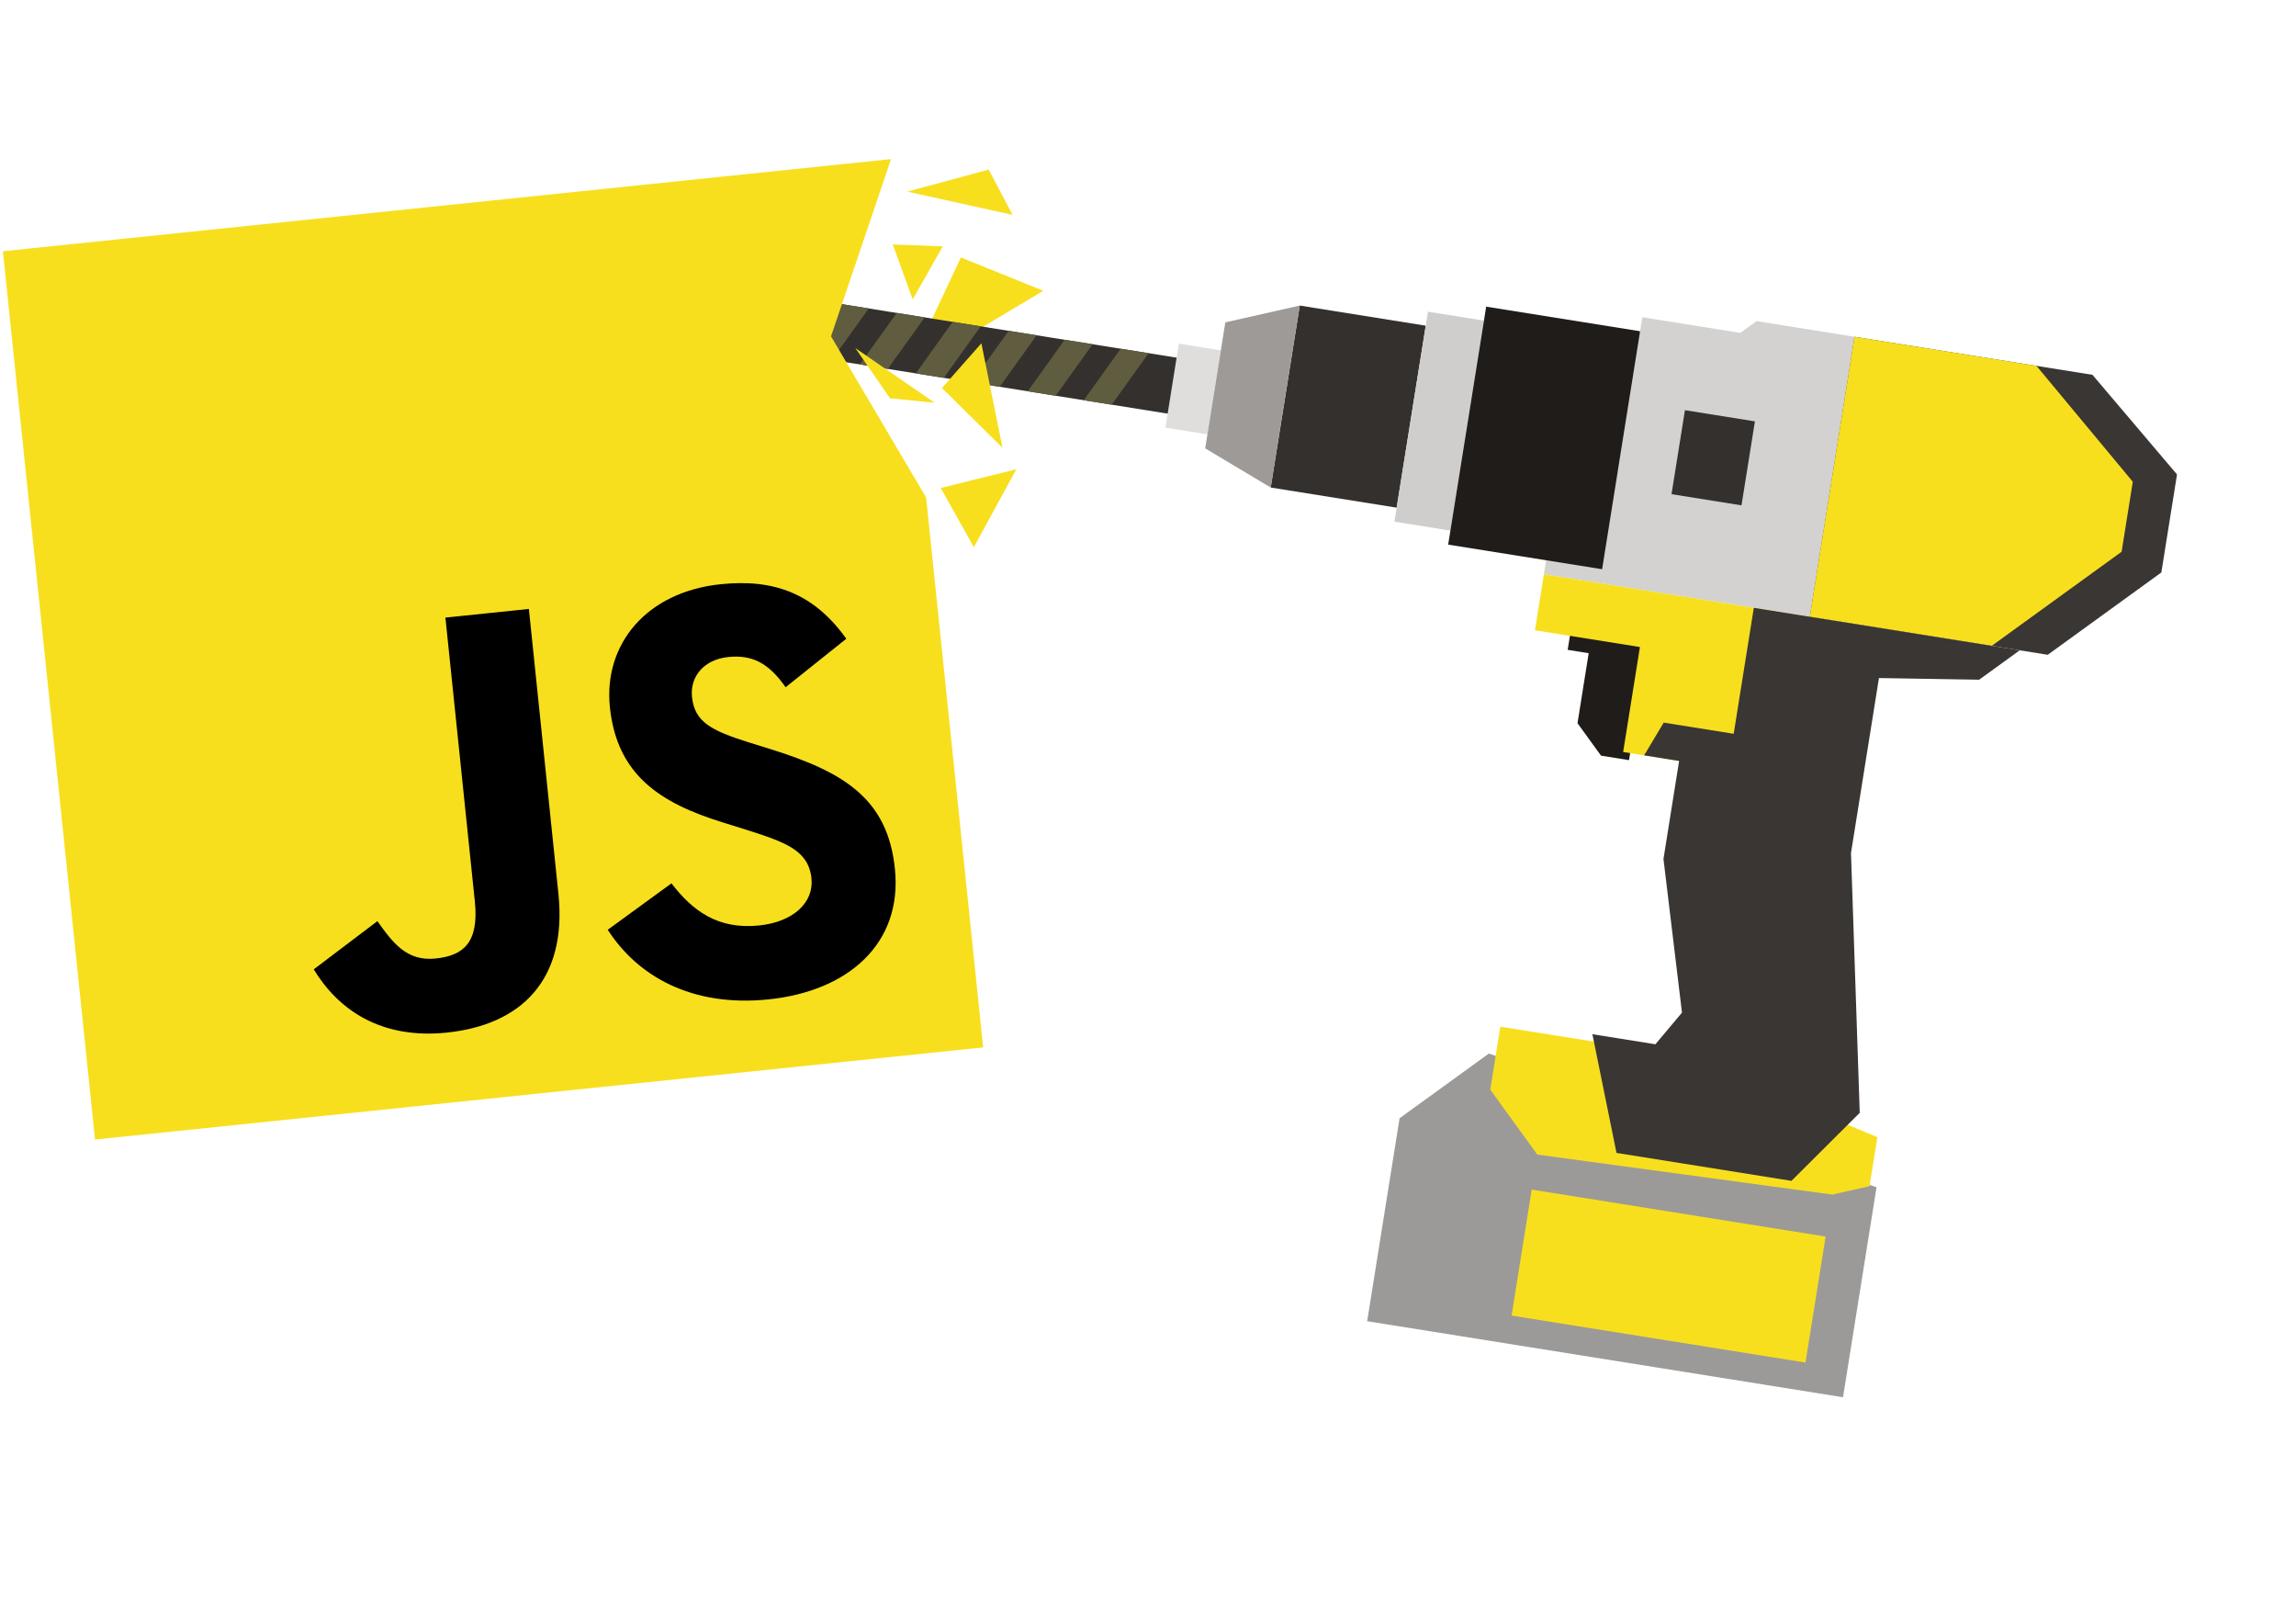
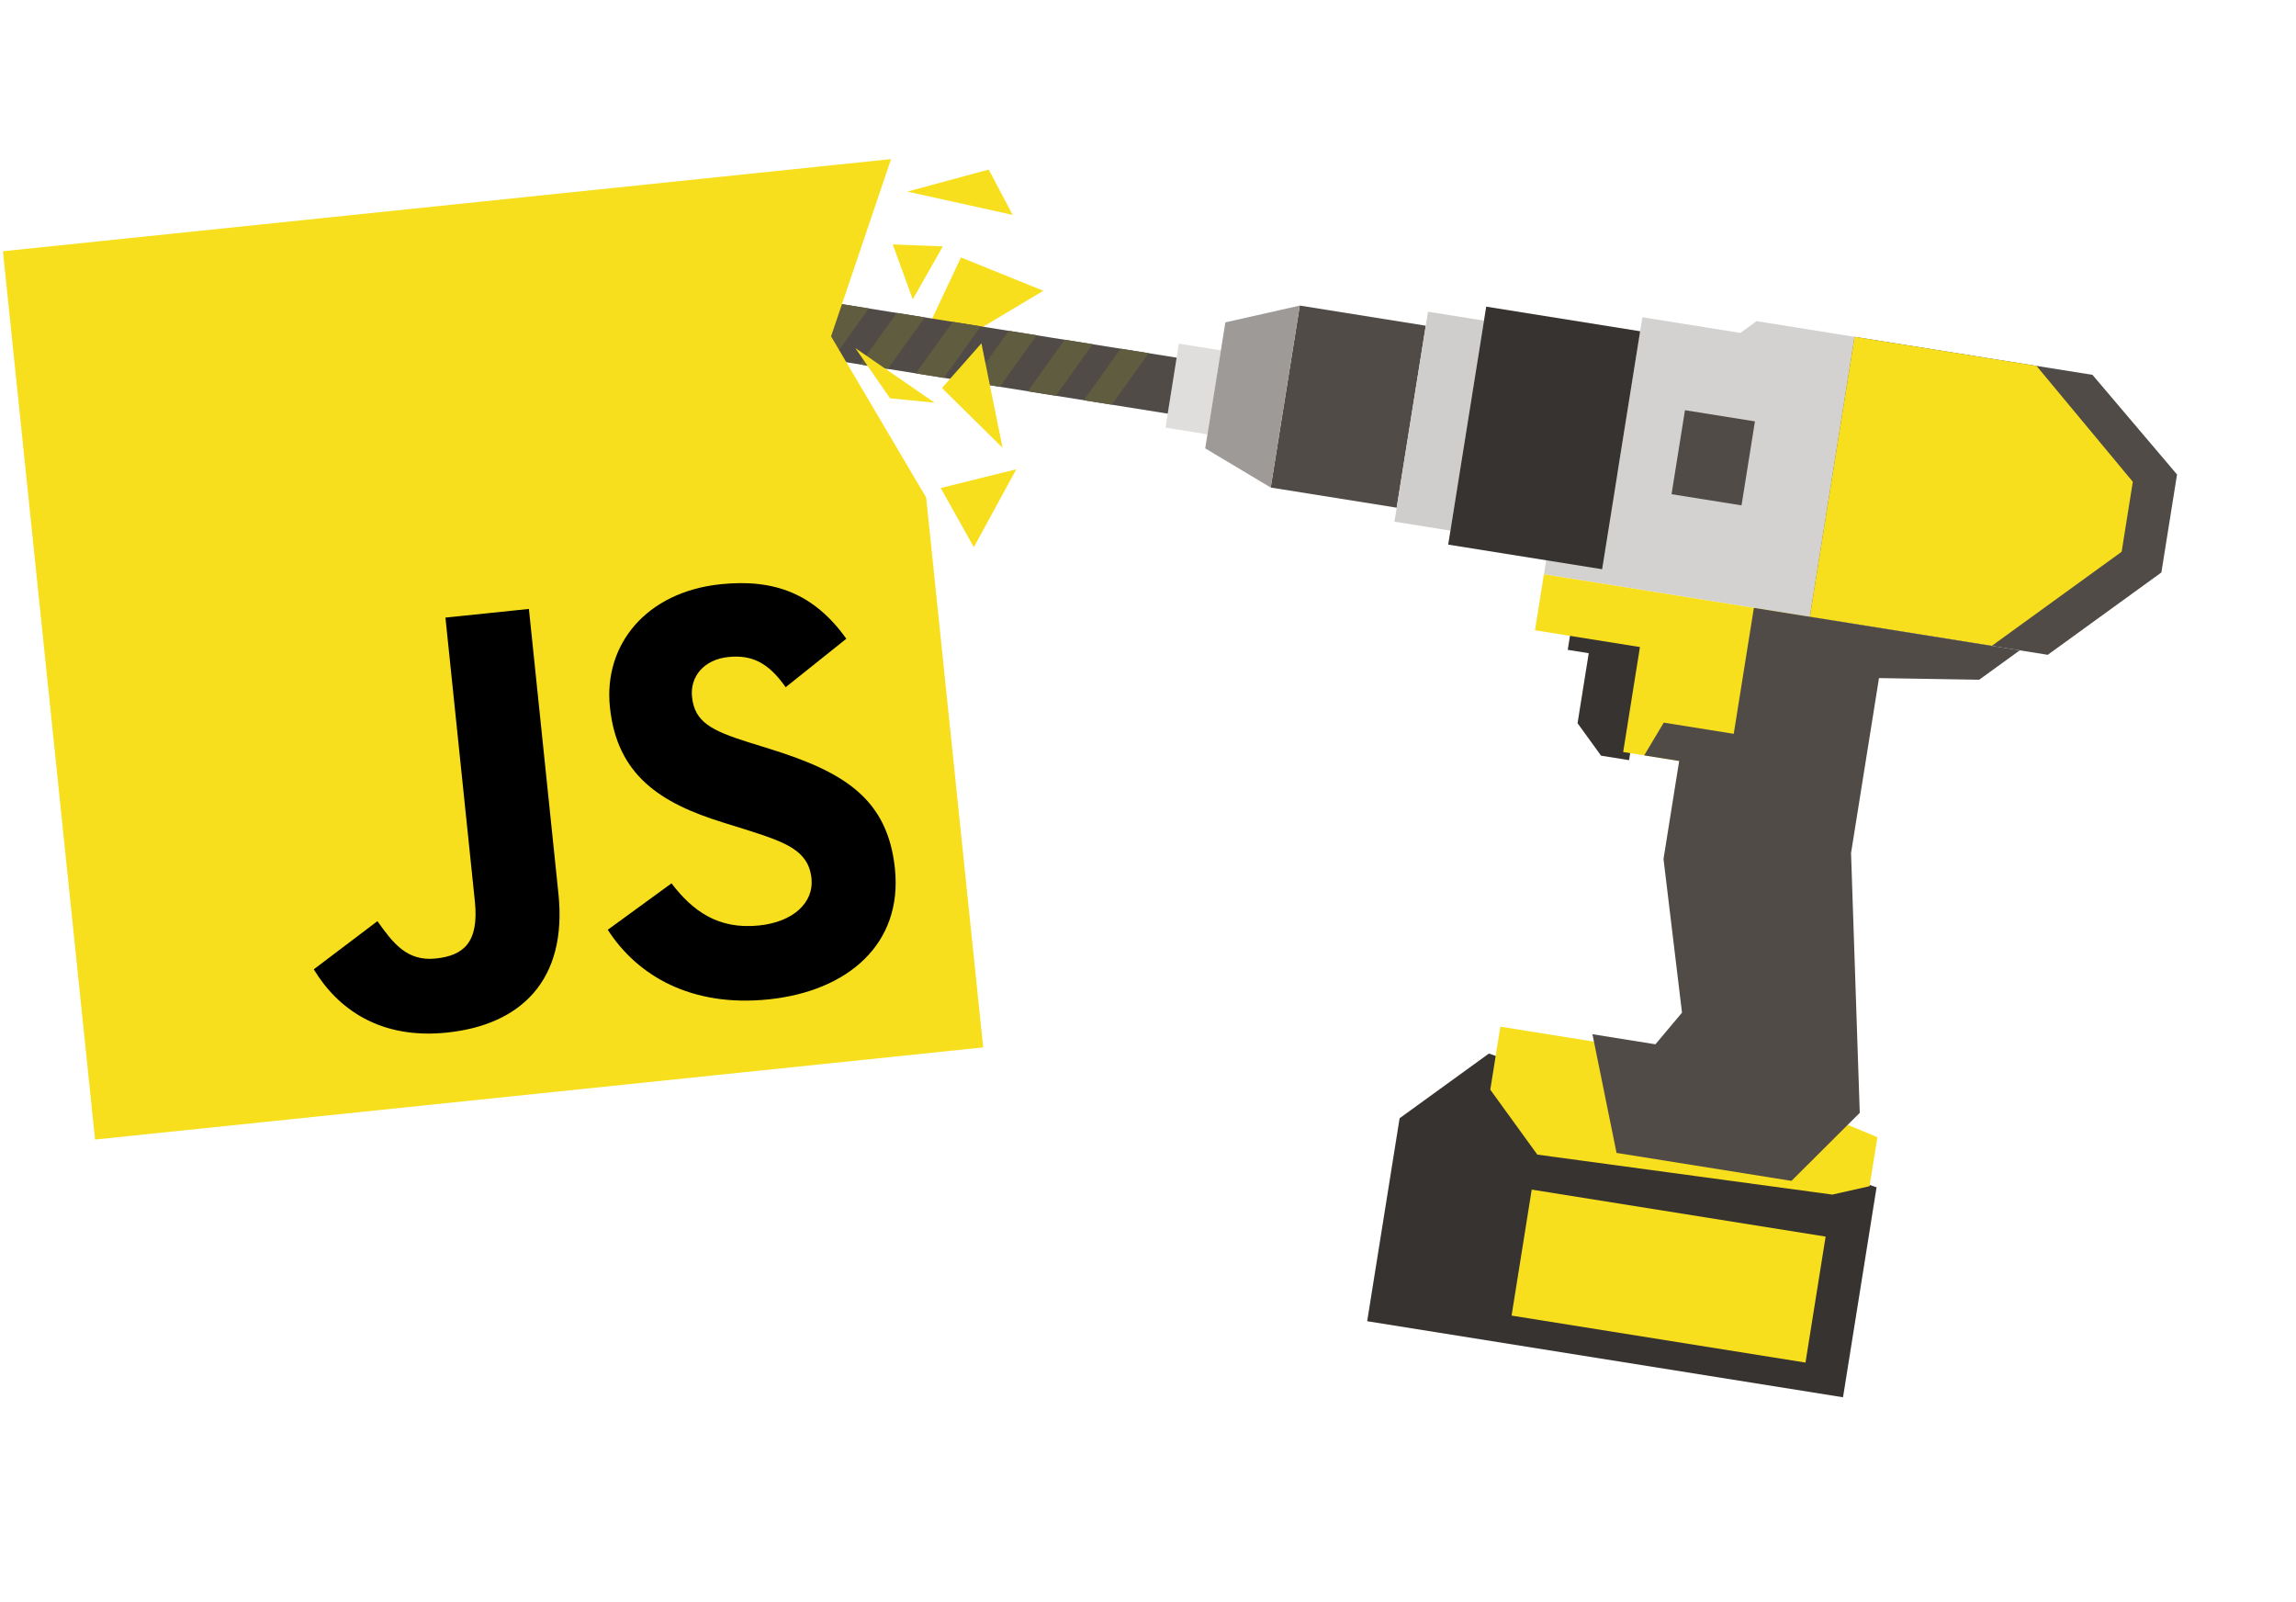
<svg xmlns="http://www.w3.org/2000/svg" width="162" height="113" viewBox="0 0 162 113" fill="none">
-   <path d="M73.611 20.512L63.988 26.263L67.799 18.161L73.611 20.512Z" fill="#F7DF1E" />
-   <path d="M115.88 22.38L122.792 23.484L123.938 22.654L130.85 23.759L127.694 43.508L112.882 41.142L108.932 40.511L110.195 32.611L114.144 33.242L115.88 22.38Z" fill="#D3D2D0" />
-   <path d="M98.751 78.885L105.05 74.321L132.404 83.755L130.038 98.567L96.464 93.203L98.751 78.885Z" fill="#3A3633" fill-opacity="0.5" />
-   <rect x="83.178" y="24.243" width="3" height="6" transform="rotate(9.07781 83.1777 24.2432)" fill="#DFDEDC" />
-   <rect x="91.709" y="21.555" width="9" height="13" transform="rotate(9.07781 91.709 21.5555)" fill="#34302D" />
-   <rect x="118.885" y="28.936" width="5" height="6" transform="rotate(9.07781 118.885 28.9356)" fill="#34302D" />
-   <rect x="100.754" y="21.988" width="4" height="15" transform="rotate(9.07781 100.754 21.988)" fill="#CFCECC" />
-   <rect x="104.861" y="21.632" width="11" height="17" transform="rotate(9.07781 104.861 21.6316)" fill="#201C19" />
-   <path d="M112.409 44.104L116.359 44.735L114.939 53.623L112.964 53.307L111.305 51.017L112.093 46.079L110.612 45.842L110.928 43.867L112.409 44.104Z" fill="#201C19" />
-   <path d="M130.852 23.759L147.639 26.441L153.604 33.47L152.5 40.383L144.483 46.191L127.696 43.508L130.852 23.759Z" fill="#3A3633" />
-   <path d="M130.852 23.759L143.689 25.81L150.484 33.984L149.695 38.922L140.533 45.559L127.696 43.508L130.852 23.759Z" fill="#F7DF1E" />
-   <path d="M105.859 72.425L118.697 74.476L132.463 80.22L131.911 83.677L129.284 84.269L108.468 81.45L105.149 76.869L105.859 72.425Z" fill="#F7DF1E" />
-   <path d="M108.934 40.511L129.671 43.824L127.856 55.18L114.525 53.05L115.709 45.644L108.302 44.461L108.934 40.511Z" fill="#F7DF1E" />
-   <path d="M86.456 22.742L91.709 21.555L89.658 34.393L85.036 31.629L86.456 22.742Z" fill="#9E9A97" />
-   <path d="M123.745 42.877L142.507 45.875L139.644 47.949L132.574 47.832L130.601 60.176L131.218 78.502L126.4 83.302L114.056 81.33L112.356 72.957L116.8 73.667L118.676 71.435L117.37 60.593L118.474 53.681L116.005 53.286L117.387 50.976L122.325 51.764L123.745 42.877Z" fill="#3A3633" />
-   <rect x="108.074" y="83.919" width="21" height="9" transform="rotate(9.07781 108.074 83.9187)" fill="#F7DF1E" />
-   <path d="M47.234 21.032L49.446 19.866L83.02 25.231L82.389 29.18L48.815 23.816L47.076 22.019L47.234 21.032Z" fill="#34302D" />
-   <path d="M51.42 20.182L53.395 20.497L50.789 24.132L48.814 23.816L51.42 20.182Z" fill="#605C3F" />
-   <path d="M59.321 21.444L61.296 21.76L58.69 25.394L56.715 25.078L59.321 21.444Z" fill="#605C3F" />
-   <path d="M67.221 22.706L69.196 23.022L66.59 26.656L64.615 26.341L67.221 22.706Z" fill="#605C3F" />
-   <path d="M75.12 23.968L77.094 24.284L74.488 27.918L72.513 27.603L75.12 23.968Z" fill="#605C3F" />
-   <path d="M55.371 20.813L57.346 21.128L54.74 24.763L52.765 24.447L55.371 20.813Z" fill="#605C3F" />
-   <path d="M63.27 22.075L65.245 22.391L62.639 26.025L60.664 25.709L63.27 22.075Z" fill="#605C3F" />
-   <path d="M71.17 23.337L73.145 23.653L70.539 27.287L68.564 26.972L71.17 23.337Z" fill="#605C3F" />
-   <path d="M79.071 24.599L81.046 24.915L78.44 28.549L76.465 28.234L79.071 24.599Z" fill="#605C3F" />
-   <path d="M62.869 11.224L0.205 17.724L6.705 80.388L69.369 73.888L65.345 35.096L58.636 23.727L62.869 11.224Z" fill="#F7DF1E" />
-   <path d="M47.377 62.314C48.853 64.244 50.653 65.588 53.557 65.287C55.997 65.034 57.429 63.653 57.255 61.968C57.045 59.949 55.37 59.4 52.562 58.504L51.024 58.025C46.587 56.655 43.529 54.68 43.032 49.886C42.574 45.47 45.59 41.759 50.849 41.213C54.593 40.825 57.419 41.849 59.713 45.059L55.433 48.479C54.236 46.773 53.073 46.173 51.382 46.349C49.657 46.528 48.677 47.735 48.825 49.164C49.009 50.931 50.177 51.532 52.817 52.365L54.355 52.843C59.58 54.469 62.632 56.363 63.142 61.281C63.692 66.582 59.829 69.919 54.236 70.499C48.767 71.066 44.964 68.827 42.881 65.59L47.377 62.314ZM26.629 64.982C27.724 66.527 28.71 67.827 30.733 67.618C32.667 67.417 33.809 66.533 33.504 63.59L31.427 43.568L37.316 42.957L39.401 63.059C40.033 69.156 36.746 72.302 31.528 72.843C26.814 73.332 23.83 71.176 22.137 68.381L26.629 64.982Z" fill="black" />
-   <path d="M62.99 17.244L66.523 17.38L64.398 21.119L62.99 17.244Z" fill="#F7DF1E" />
-   <path d="M69.244 24.218L70.736 31.592L66.459 27.372L69.244 24.218Z" fill="#F7DF1E" />
+   <path d="M73.613 20.512L63.99 26.263L67.801 18.161L73.613 20.512Z" fill="#F7DF1E" />
+   <path d="M115.884 22.381L122.796 23.486L123.941 22.656L130.854 23.761L127.697 43.51L112.885 41.143L108.936 40.512L110.198 32.612L114.148 33.243L115.884 22.381Z" fill="#D3D2D0" />
+   <path d="M98.753 78.885L105.052 74.322L132.406 83.757L130.039 98.569L96.465 93.204L98.753 78.885Z" fill="#373330" />
+   <rect x="83.18" y="24.243" width="3" height="6" transform="rotate(9.08 83.1797 24.2432)" fill="#DFDEDC" />
+   <rect x="91.711" y="21.556" width="9" height="13" transform="rotate(9.08 91.7109 21.5558)" fill="#514B47" />
+   <rect x="118.887" y="28.937" width="5" height="6" transform="rotate(9.08 118.887 28.937)" fill="#514B47" />
+   <rect x="100.756" y="21.989" width="4" height="15" transform="rotate(9.08 100.756 21.9886)" fill="#CFCECC" />
+   <rect x="104.863" y="21.632" width="11" height="17" transform="rotate(9.08 104.863 21.6324)" fill="#373330" />
+   <path d="M112.413 44.105L116.363 44.736L114.942 53.624L112.967 53.308L111.308 51.017L112.097 46.08L110.616 45.843L110.932 43.868L112.413 44.105Z" fill="#373330" />
+   <path d="M130.854 23.761L147.64 26.443L153.606 33.473L152.501 40.385L144.484 46.193L127.697 43.51L130.854 23.761Z" fill="#514B47" />
+   <path d="M130.854 23.761L143.691 25.812L150.486 33.987L149.697 38.924L140.534 45.562L127.697 43.51L130.854 23.761Z" fill="#F7DF1E" />
+   <path d="M105.861 72.426L118.698 74.478L132.464 80.222L131.912 83.678L129.286 84.271L108.47 81.451L105.151 76.87L105.861 72.426Z" fill="#F7DF1E" />
+   <path d="M108.936 40.512L129.672 43.826L127.858 55.182L114.527 53.051L115.71 45.645L108.304 44.462L108.936 40.512Z" fill="#F7DF1E" />
+   <path d="M86.458 22.742L91.711 21.556L89.659 34.393L85.037 31.629L86.458 22.742Z" fill="#9E9A97" />
+   <path d="M123.749 42.879L142.511 45.877L139.647 47.951L132.577 47.834L130.605 60.178L131.22 78.504L126.402 83.304L114.059 81.331L112.359 72.958L116.803 73.668L118.678 71.436L117.373 60.595L118.478 53.682L116.009 53.288L117.391 50.977L122.328 51.766L123.749 42.879Z" fill="#514B47" />
+   <rect x="108.074" y="83.92" width="21" height="9" transform="rotate(9.08 108.074 83.9196)" fill="#F7DF1E" />
+   <path d="M47.238 21.03L49.45 19.865L83.023 25.231L82.392 29.18L48.818 23.815L47.08 22.018L47.238 21.03Z" fill="#514B47" />
+   <path d="M51.424 20.181L53.399 20.496L50.793 24.13L48.818 23.815L51.424 20.181Z" fill="#605C3F" />
+   <path d="M59.325 21.443L61.3 21.759L58.693 25.393L56.718 25.077L59.325 21.443Z" fill="#605C3F" />
+   <path d="M67.225 22.706L69.2 23.021L66.594 26.655L64.619 26.34L67.225 22.706Z" fill="#605C3F" />
+   <path d="M75.123 23.968L77.098 24.284L74.492 27.918L72.517 27.602L75.123 23.968Z" fill="#605C3F" />
+   <path d="M55.375 20.812L57.35 21.128L54.744 24.762L52.769 24.446L55.375 20.812Z" fill="#605C3F" />
+   <path d="M63.274 22.074L65.249 22.39L62.642 26.024L60.668 25.709L63.274 22.074Z" fill="#605C3F" />
+   <path d="M71.174 23.337L73.149 23.652L70.543 27.287L68.568 26.971L71.174 23.337Z" fill="#605C3F" />
+   <path d="M79.075 24.599L81.049 24.915L78.443 28.549L76.468 28.234L79.075 24.599Z" fill="#605C3F" />
+   <path d="M62.871 11.224L0.207 17.724L6.707 80.388L69.371 73.888L65.347 35.096L58.638 23.727L62.871 11.224Z" fill="#F7DF1E" />
+   <path d="M47.38 62.314C48.855 64.244 50.655 65.588 53.559 65.287C55.999 65.034 57.431 63.653 57.257 61.968C57.047 59.949 55.371 59.4 52.564 58.504L51.026 58.025C46.589 56.655 43.531 54.68 43.034 49.886C42.576 45.47 45.592 41.759 50.851 41.213C54.595 40.825 57.422 41.849 59.715 45.059L55.435 48.479C54.238 46.773 53.075 46.173 51.384 46.349C49.659 46.528 48.679 47.735 48.828 49.164C49.011 50.931 50.179 51.532 52.819 52.365L54.356 52.843C59.582 54.469 62.634 56.363 63.144 61.281C63.694 66.582 59.831 69.919 54.238 70.499C48.769 71.066 44.966 68.827 42.883 65.59L47.38 62.314ZM26.631 64.982C27.726 66.527 28.712 67.827 30.735 67.618C32.669 67.417 33.811 66.533 33.506 63.59L31.429 43.568L37.318 42.957L39.403 63.059C40.035 69.156 36.748 72.302 31.53 72.843C26.816 73.332 23.832 71.176 22.139 68.381L26.631 64.982Z" fill="black" />
+   <path d="M62.992 17.244L66.525 17.38L64.4 21.119L62.992 17.244Z" fill="#F7DF1E" />
+   <path d="M69.246 24.218L70.738 31.592L66.461 27.372L69.246 24.218Z" fill="#F7DF1E" />
  <path d="M71.711 33.102L68.711 38.602L66.375 34.425L71.711 33.102Z" fill="#F7DF1E" />
-   <path d="M62.797 28.098L60.35 24.555L65.944 28.408L62.797 28.098Z" fill="#F7DF1E" />
-   <path d="M71.449 15.161L64.014 13.516L69.761 11.963L71.449 15.161Z" fill="#F7DF1E" />
+   <path d="M62.797 28.097L60.35 24.555L65.944 28.408L62.797 28.097Z" fill="#F7DF1E" />
+   <path d="M71.451 15.161L64.016 13.516L69.763 11.963L71.451 15.161Z" fill="#F7DF1E" />
</svg>
